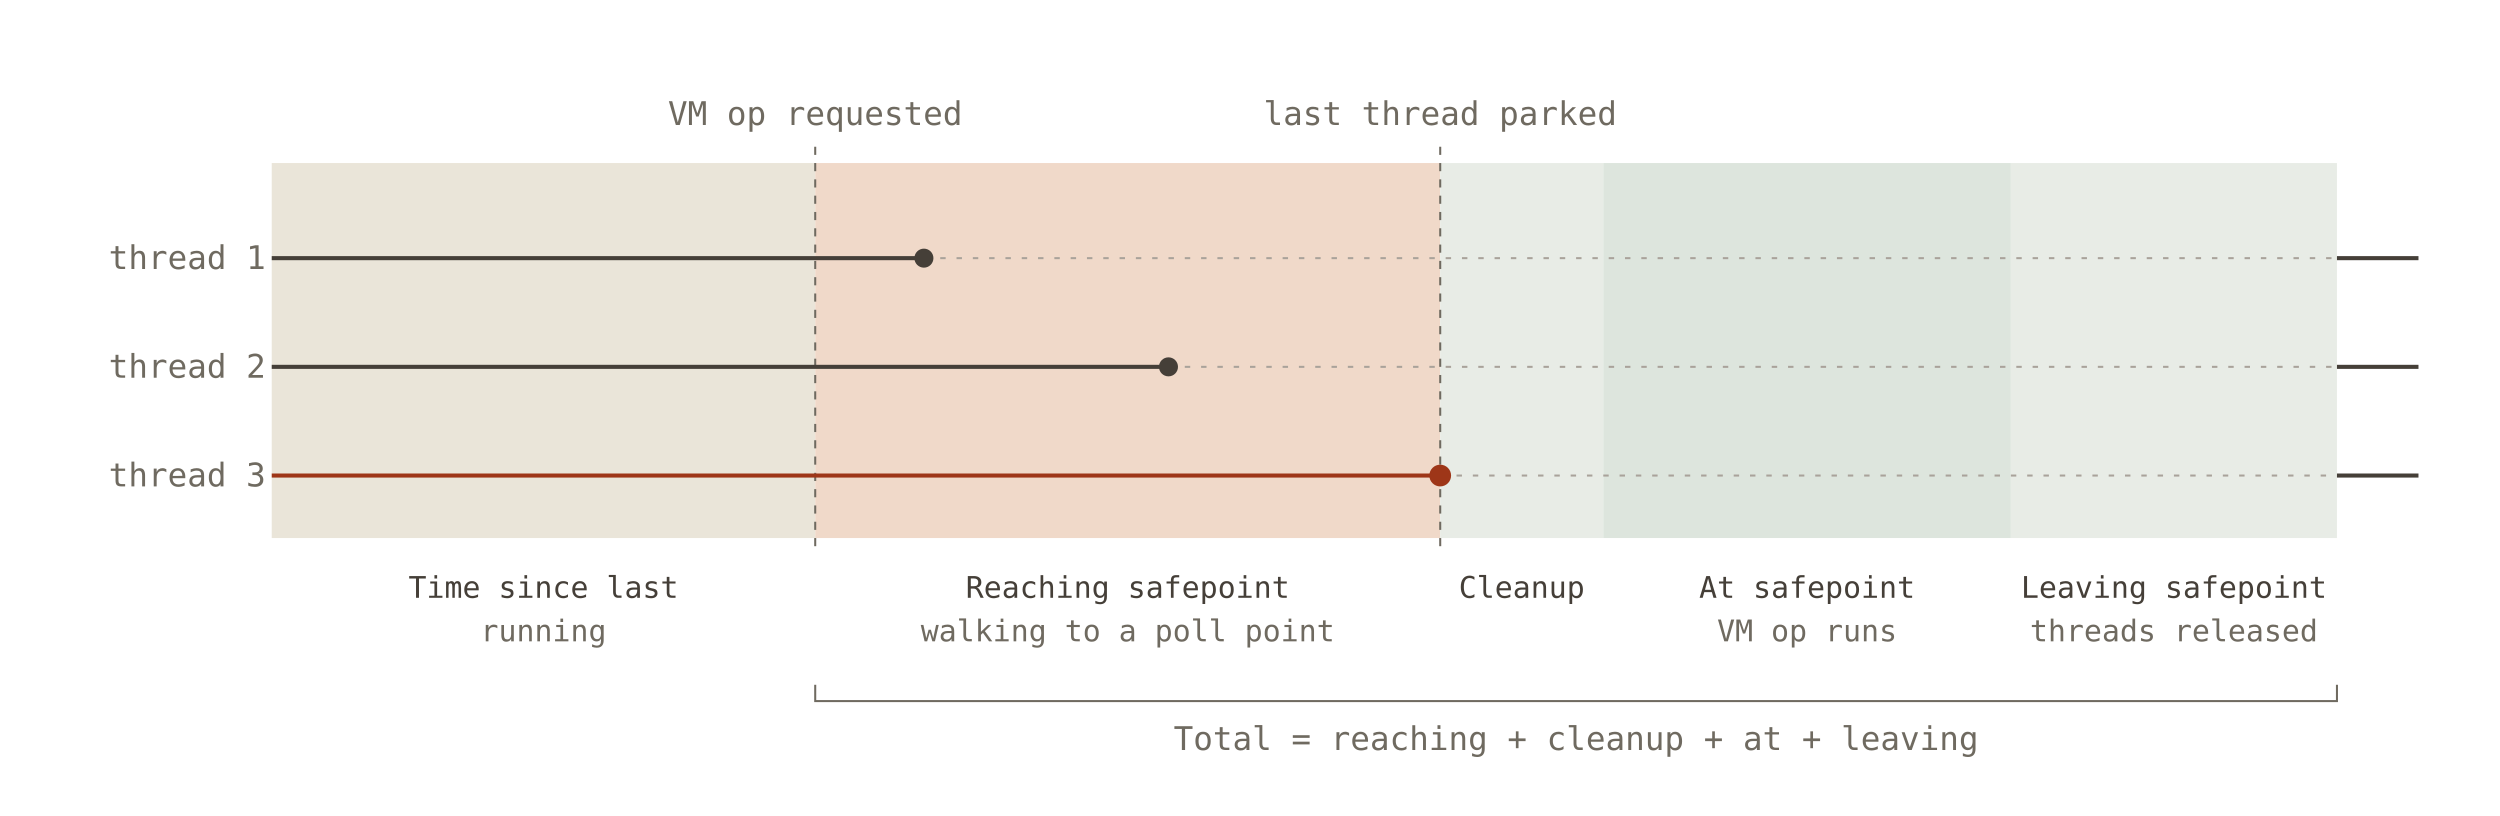
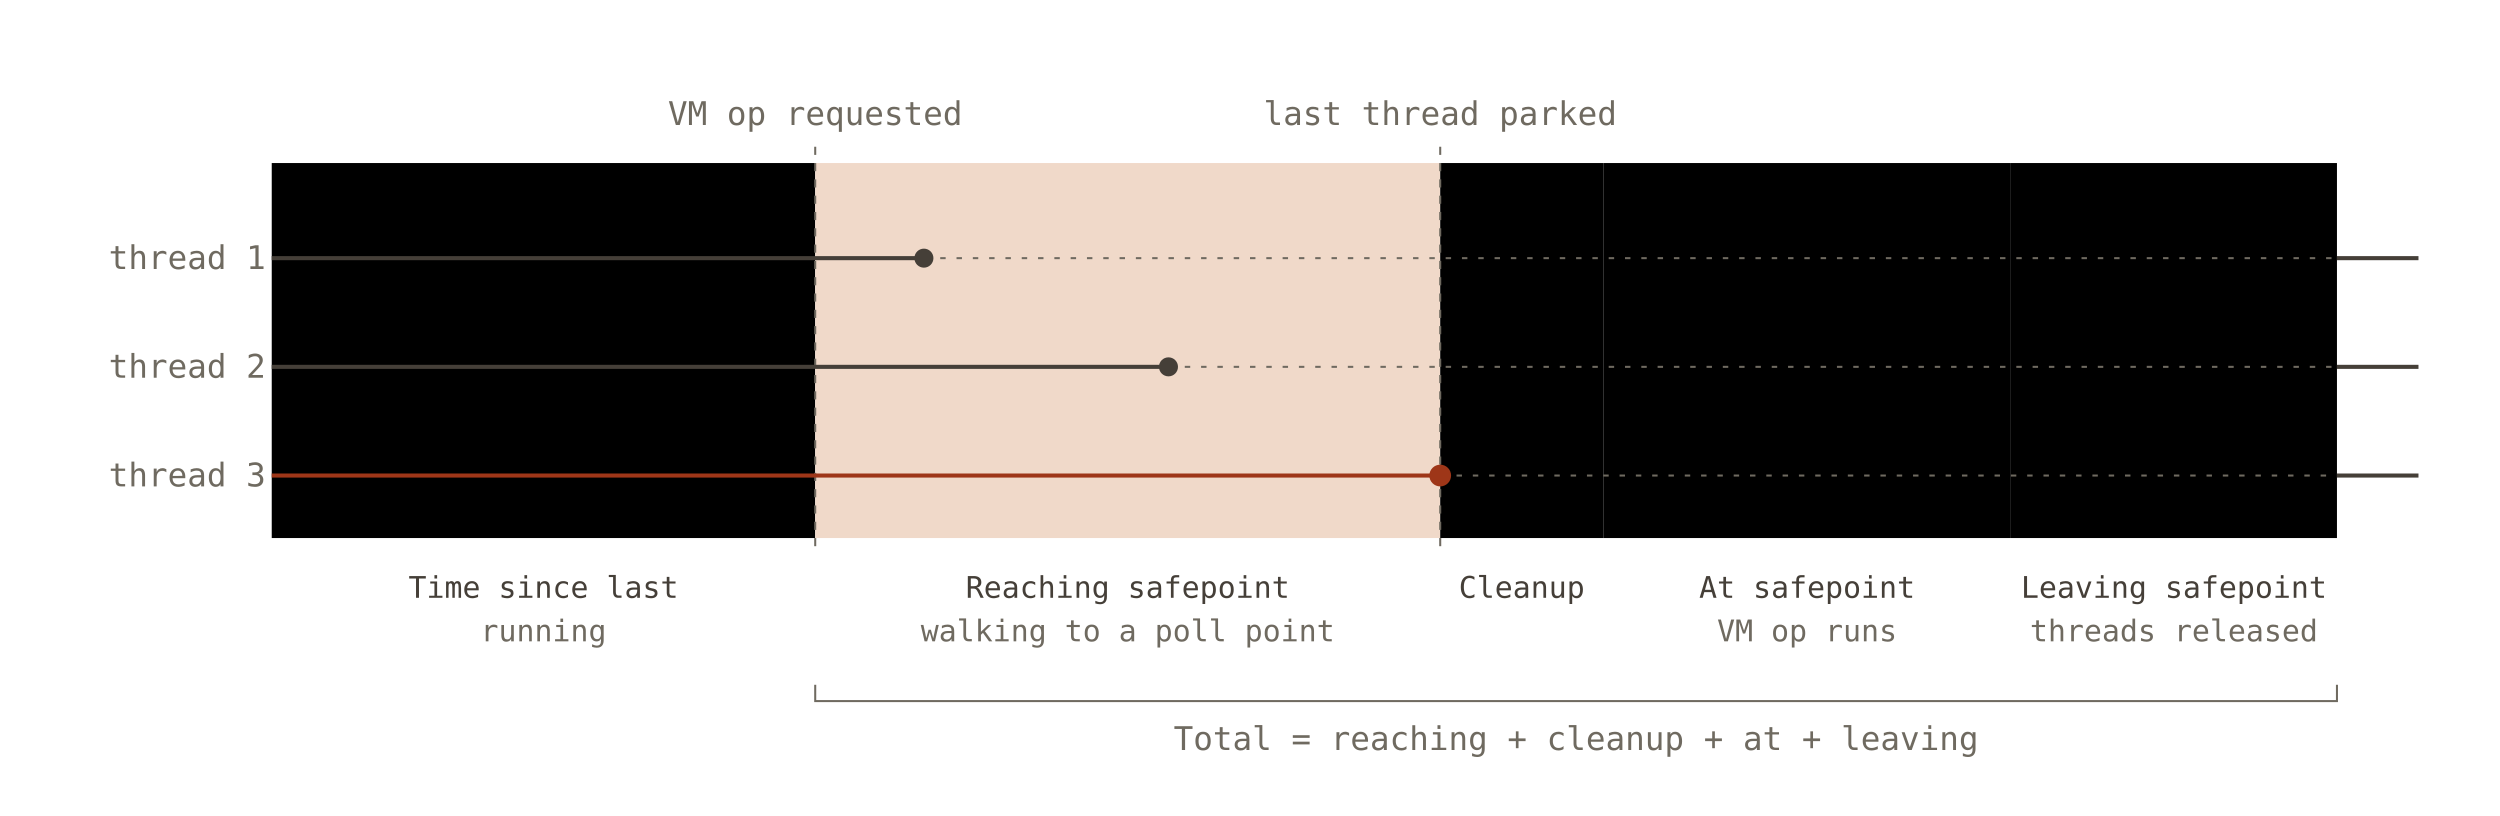
- <svg xmlns="http://www.w3.org/2000/svg" viewBox="0 0 920 300" width="920" height="300" role="img" aria-labelledby="t d">
+ <svg xmlns="http://www.w3.org/2000/svg" viewBox="0 0 920 300" width="920" height="300" role="img" aria-labelledby="sp-t sp-d" class="dg-sp">
  <style>
-   text { font-family: "IBM Plex Mono", ui-monospace, monospace; font-size: 12px; fill: #6f6a60; }
-   .phase { font-size: 11px; fill: #453f38; }
-   .desc { font-size: 11px; fill: #6f6a60; }
-   .band-run { fill: #eae5d9; }
-   .band-ttsp { fill: #f0d9c9; }
-   .band-clean { fill: #e8ece6; }
-   .band-op { fill: #dde5dd; }
-   .band-leave { fill: #e8ece6; }
-   .lane { stroke: #453f38; stroke-width: 1.5; }
-   .lane-park { stroke: #a9a29a; stroke-width: 0.75; stroke-dasharray: 2 4; }
-   .lane-strag { stroke: #9e3618; stroke-width: 1.5; }
-   .mark { stroke: #6f6a60; stroke-width: 0.75; stroke-dasharray: 3 3; }
-   .span { stroke: #6f6a60; stroke-width: 0.75; fill: none; }
-   .dot { fill: #453f38; }
-   .dot-strag { fill: #9e3618; }
-   @media (prefers-color-scheme: dark) {
-     text { fill: #918b7e; }
-     .phase { fill: #cbc5b8; }
-     .desc { fill: #918b7e; }
-     .band-run { fill: #232319; }
-     .band-ttsp { fill: #35251d; }
-     .band-clean { fill: #1b221c; }
-     .band-op { fill: #1f2a22; }
-     .band-leave { fill: #1b221c; }
-     .lane { stroke: #cbc5b8; }
-     .lane-park { stroke: #5d574c; }
-     .lane-strag { stroke: #e0794f; }
-     .mark { stroke: #918b7e; }
-     .span { stroke: #918b7e; }
-     .dot { fill: #cbc5b8; }
-     .dot-strag { fill: #e0794f; }
-   }
+   /* Every selector is scoped to .dg-sp: this file is inlined into the page by the fig
+      shortcode, so a bare "text" rule would style every other SVG on the page too.
+      Colours come from the page's custom properties so the diagram follows the theme
+      toggle, not just the system preference. The literals are standalone fallbacks. */
+   .dg-sp text { font-family: "IBM Plex Mono", ui-monospace, monospace; font-size: 12px; fill: var(--muted, #6f6a60); }
+   .dg-sp .phase { font-size: 11px; fill: var(--ink-soft, #453f38); }
+   .dg-sp .desc { font-size: 11px; fill: var(--muted, #6f6a60); }
+   .dg-sp .band-run { fill: color-mix(in srgb, var(--ink-soft, #453f38) 6%, transparent); }
+   .dg-sp .band-ttsp { fill: var(--band, #f0d9c9); }
+   .dg-sp .band-clean { fill: color-mix(in srgb, var(--ink-soft, #453f38) 3%, transparent); }
+   .dg-sp .band-op { fill: color-mix(in srgb, var(--ink-soft, #453f38) 16%, transparent); }
+   .dg-sp .band-leave { fill: color-mix(in srgb, var(--ink-soft, #453f38) 3%, transparent); }
+   .dg-sp .lane { stroke: var(--ink-soft, #453f38); stroke-width: 1.5; }
+   .dg-sp .lane-park { stroke: var(--muted, #6f6a60); stroke-width: 0.75; stroke-dasharray: 2 4; }
+   .dg-sp .lane-strag { stroke: var(--accent, #9e3618); stroke-width: 1.5; }
+   .dg-sp .mark { stroke: var(--muted, #6f6a60); stroke-width: 0.75; stroke-dasharray: 3 3; }
+   .dg-sp .span { stroke: var(--muted, #6f6a60); stroke-width: 0.75; fill: none; }
+   .dg-sp .dot { fill: var(--ink-soft, #453f38); }
+   .dg-sp .dot-strag { fill: var(--accent, #9e3618); }
</style>
  <rect class="band-run" x="100" y="60" width="200" height="138" />
  <rect class="band-ttsp" x="300" y="60" width="230" height="138" />
  <rect class="band-clean" x="530" y="60" width="60" height="138" />
  <rect class="band-op" x="590" y="60" width="150" height="138" />
  <rect class="band-leave" x="740" y="60" width="120" height="138" />
  <text x="300" y="46" text-anchor="middle">VM op requested</text>
  <text x="530" y="46" text-anchor="middle">last thread parked</text>
  <line class="mark" x1="300" y1="54" x2="300" y2="204" />
  <line class="mark" x1="530" y1="54" x2="530" y2="204" />
  <text x="40" y="99">thread 1</text>
  <line class="lane" x1="100" y1="95" x2="340" y2="95" />
  <line class="lane-park" x1="340" y1="95" x2="860" y2="95" />
  <line class="lane" x1="860" y1="95" x2="890" y2="95" />
  <circle class="dot" cx="340" cy="95" r="3.5" />
  <text x="40" y="139">thread 2</text>
  <line class="lane" x1="100" y1="135" x2="430" y2="135" />
  <line class="lane-park" x1="430" y1="135" x2="860" y2="135" />
  <line class="lane" x1="860" y1="135" x2="890" y2="135" />
  <circle class="dot" cx="430" cy="135" r="3.5" />
  <text x="40" y="179">thread 3</text>
  <line class="lane-strag" x1="100" y1="175" x2="530" y2="175" />
  <line class="lane-park" x1="530" y1="175" x2="860" y2="175" />
  <line class="lane" x1="860" y1="175" x2="890" y2="175" />
  <circle class="dot-strag" cx="530" cy="175" r="4" />
  <text class="phase" x="200" y="220" text-anchor="middle">Time since last</text>
  <text class="desc" x="200" y="236" text-anchor="middle">running</text>
  <text class="phase" x="415" y="220" text-anchor="middle">Reaching safepoint</text>
  <text class="desc" x="415" y="236" text-anchor="middle">walking to a poll point</text>
  <text class="phase" x="560" y="220" text-anchor="middle">Cleanup</text>
  <text class="phase" x="665" y="220" text-anchor="middle">At safepoint</text>
  <text class="desc" x="665" y="236" text-anchor="middle">VM op runs</text>
  <text class="phase" x="800" y="220" text-anchor="middle">Leaving safepoint</text>
  <text class="desc" x="800" y="236" text-anchor="middle">threads released</text>
  <path class="span" d="M300 252 L300 258 L860 258 L860 252" />
  <text x="580" y="276" text-anchor="middle">Total = reaching + cleanup + at + leaving</text>
</svg>
